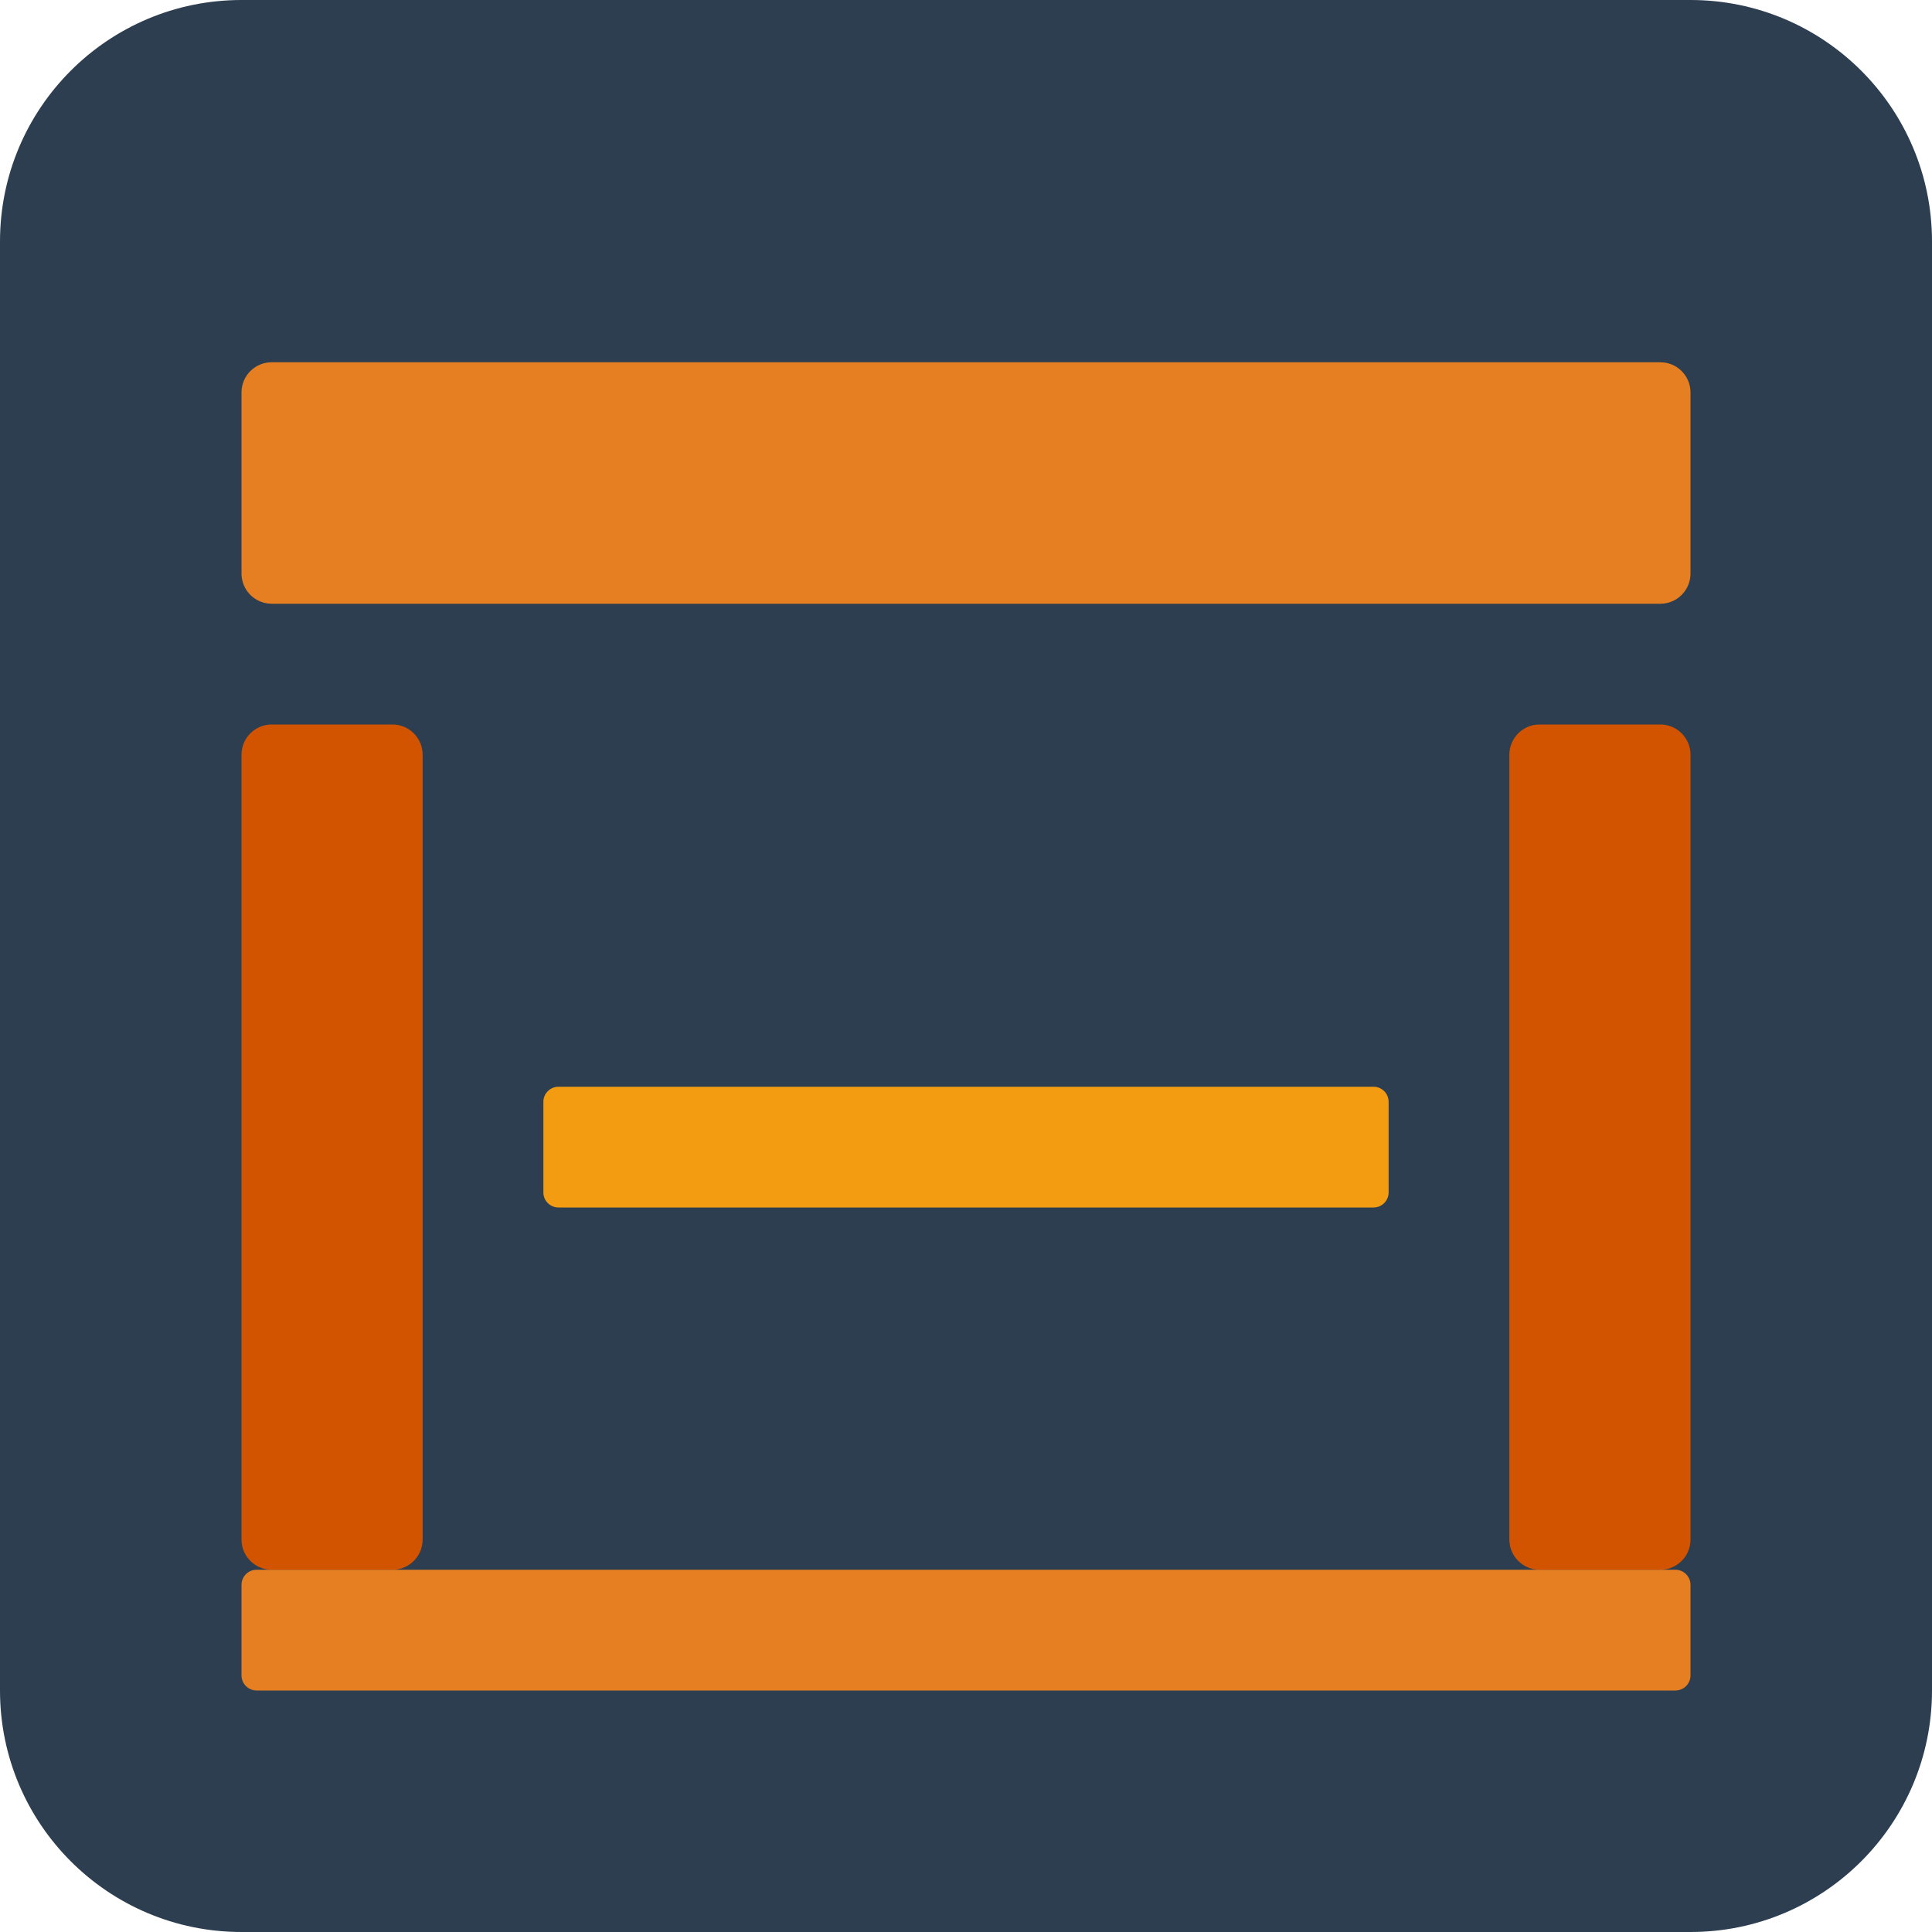
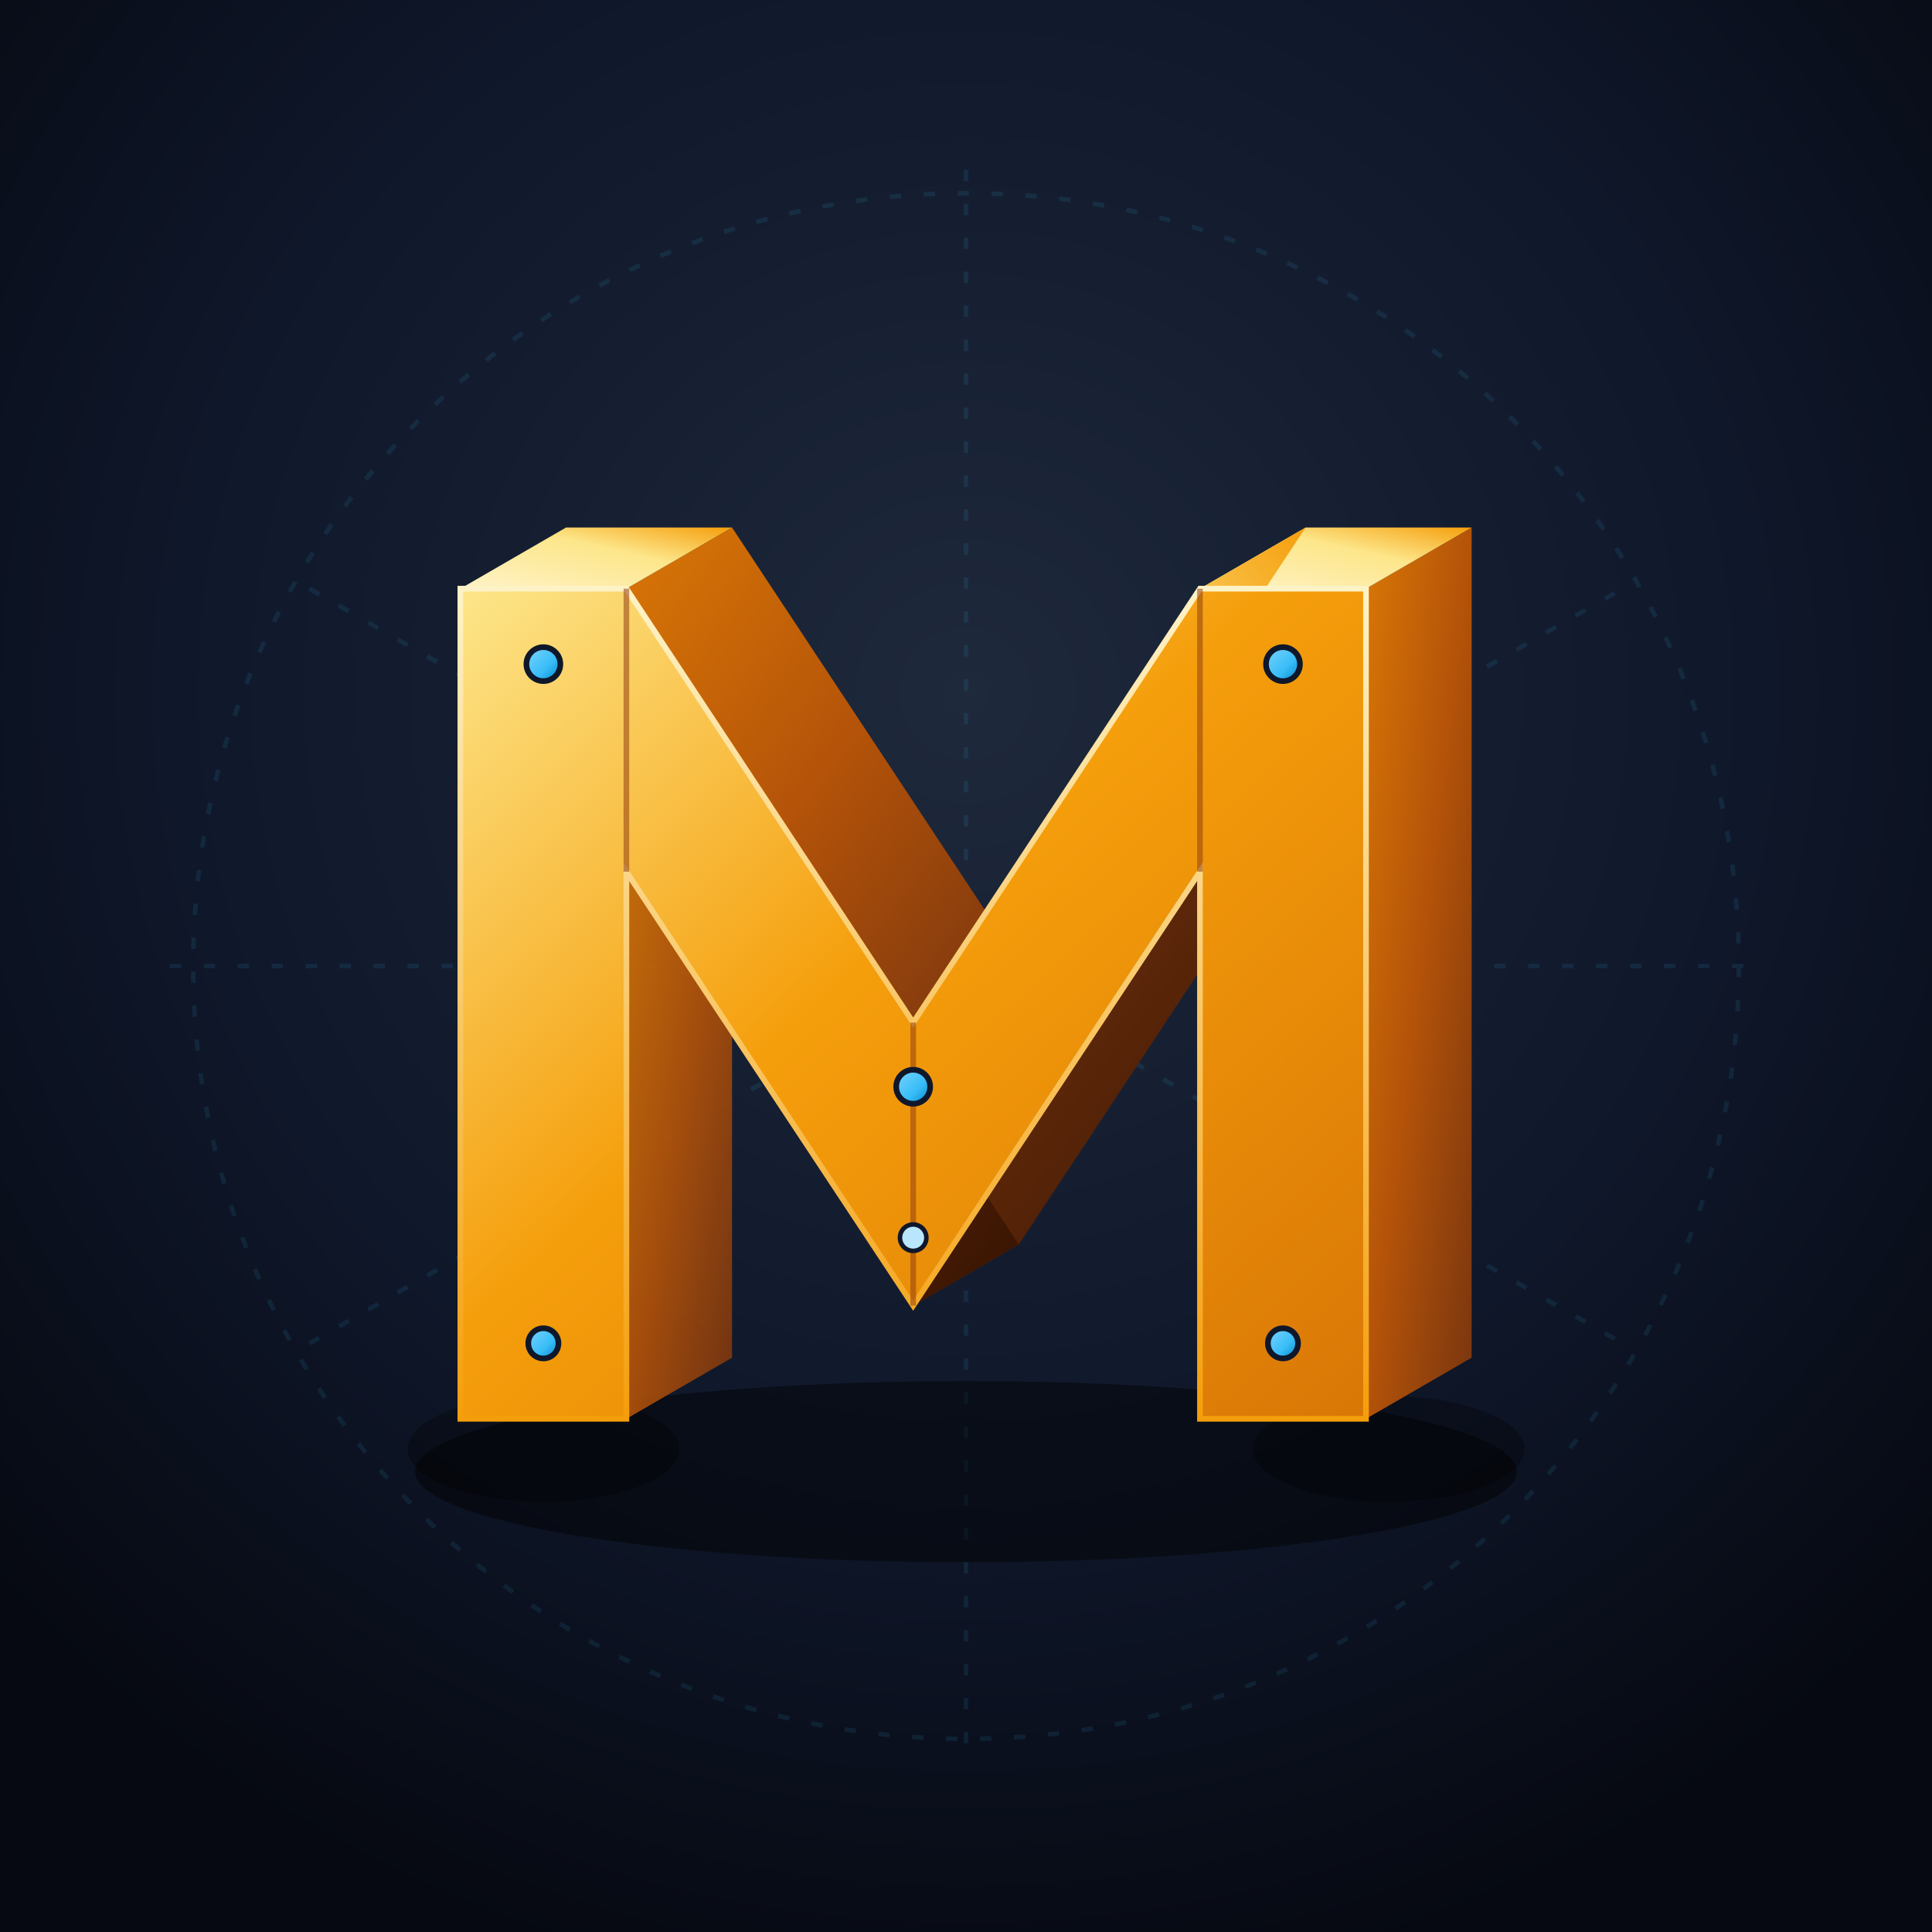
<svg xmlns="http://www.w3.org/2000/svg" viewBox="0 0 512 512" width="512" height="512">
-   <rect width="512" height="512" rx="64" fill="#2c3e50" />
-   <rect x="64" y="96" width="384" height="64" rx="8" fill="#e67e22" />
-   <rect x="64" y="192" width="48" height="224" rx="8" fill="#d35400" />
-   <rect x="400" y="192" width="48" height="224" rx="8" fill="#d35400" />
-   <rect x="144" y="288" width="224" height="32" rx="4" fill="#f39c12" />
-   <rect x="64" y="416" width="384" height="32" rx="4" fill="#e67e22" />
+   <defs>
+     <radialGradient id="bgGrad" cx="50%" cy="36%" r="68%">
+       <stop offset="0%" stop-color="#1E293B" />
+       <stop offset="60%" stop-color="#0F172A" />
+       <stop offset="100%" stop-color="#060911" />
+     </radialGradient>
+     <linearGradient id="frontOak" x1="0%" y1="0%" x2="100%" y2="100%">
+       <stop offset="0%" stop-color="#FDE68A" />
+       <stop offset="45%" stop-color="#F59E0B" />
+       <stop offset="100%" stop-color="#D97706" />
+     </linearGradient>
+     <linearGradient id="frontEdge" x1="0%" y1="0%" x2="0%" y2="100%">
+       <stop offset="0%" stop-color="#FEF3C7" />
+       <stop offset="100%" stop-color="#F59E0B" />
+     </linearGradient>
+     <linearGradient id="topOak" x1="0%" y1="100%" x2="100%" y2="0%">
+       <stop offset="0%" stop-color="#FEF3C7" />
+       <stop offset="60%" stop-color="#FDE68A" />
+       <stop offset="100%" stop-color="#F59E0B" />
+     </linearGradient>
+     <linearGradient id="sideTeak" x1="0%" y1="0%" x2="100%" y2="100%">
+       <stop offset="0%" stop-color="#D97706" />
+       <stop offset="50%" stop-color="#B45309" />
+       <stop offset="100%" stop-color="#78350F" />
+     </linearGradient>
+     <linearGradient id="deepCeiling" x1="0%" y1="0%" x2="100%" y2="100%">
+       <stop offset="0%" stop-color="#78350F" />
+       <stop offset="100%" stop-color="#381402" />
+     </linearGradient>
+     <linearGradient id="cyanGrad" x1="0%" y1="0%" x2="100%" y2="100%">
+       <stop offset="0%" stop-color="#7DD3FC" />
+       <stop offset="60%" stop-color="#38BDF8" />
+       <stop offset="100%" stop-color="#0284C7" />
+     </linearGradient>
+   </defs>
+   <rect width="512" height="512" fill="url(#bgGrad)" />
+   <g opacity="0.10" stroke="#38BDF8" stroke-width="1.2" stroke-dasharray="3 6">
+     <circle cx="256" cy="256" r="204.8" fill="none" />
+     <line x1="256" y1="45" x2="256" y2="467" />
+     <line x1="45" y1="256" x2="467" y2="256" />
+     <line x1="82" y1="156" x2="430" y2="356" />
+     <line x1="82" y1="356" x2="430" y2="156" />
+   </g>
+   <ellipse cx="256" cy="390" rx="146" ry="24" fill="#000000" opacity="0.45" />
+   <ellipse cx="144" cy="384" rx="36" ry="14" fill="#000000" opacity="0.30" />
+   <ellipse cx="368" cy="384" rx="36" ry="14" fill="#000000" opacity="0.30" />
+   <polygon points="166,156 242,271 270,254.8 194,139.8" fill="url(#sideTeak)" />
+   <polygon points="362,156 362,376 390,359.8 390,139.8" fill="url(#sideTeak)" />
+   <polygon points="318,231 242,346 270,329.8 346,214.8" fill="url(#deepCeiling)" />
+   <polygon points="166,231 166,376 194,359.8 194,214.8" fill="url(#sideTeak)" opacity="0.9" />
+   <polygon points="122,156 166,156 194,139.8 150,139.8" fill="url(#topOak)" />
+   <polygon points="318,156 362,156 390,139.8 346,139.8" fill="url(#topOak)" />
+   <polygon points="242,271 318,156 346,139.8 270,254.8" fill="url(#topOak)" />
+   <polygon points="242,346 166,231 194,214.8 270,329.8" fill="url(#deepCeiling)" />
+   <polygon points="122,376 122,156 166,156 242,271 318,156 362,156 362,376 318,376 318,231 242,346 166,231 166,376" fill="url(#frontOak)" stroke="url(#frontEdge)" stroke-width="1.5" />
+   <line x1="166" y1="156" x2="166" y2="231" stroke="#92400E" stroke-width="1.5" opacity="0.55" />
+   <line x1="318" y1="156" x2="318" y2="231" stroke="#92400E" stroke-width="1.5" opacity="0.55" />
+   <line x1="242" y1="271" x2="242" y2="346" stroke="#92400E" stroke-width="1.5" opacity="0.55" />
+   <circle cx="144" cy="176" r="4.5" fill="url(#cyanGrad)" stroke="#0F172A" stroke-width="1.5" />
+   <circle cx="340" cy="176" r="4.5" fill="url(#cyanGrad)" stroke="#0F172A" stroke-width="1.5" />
+   <circle cx="242" cy="288" r="4.5" fill="url(#cyanGrad)" stroke="#0F172A" stroke-width="1.5" />
+   <circle cx="242" cy="328" r="3.5" fill="#BAE6FD" stroke="#0F172A" stroke-width="1.2" />
+   <circle cx="144" cy="356" r="4.0" fill="url(#cyanGrad)" stroke="#0F172A" stroke-width="1.5" />
+   <circle cx="340" cy="356" r="4.0" fill="url(#cyanGrad)" stroke="#0F172A" stroke-width="1.5" />
</svg>
